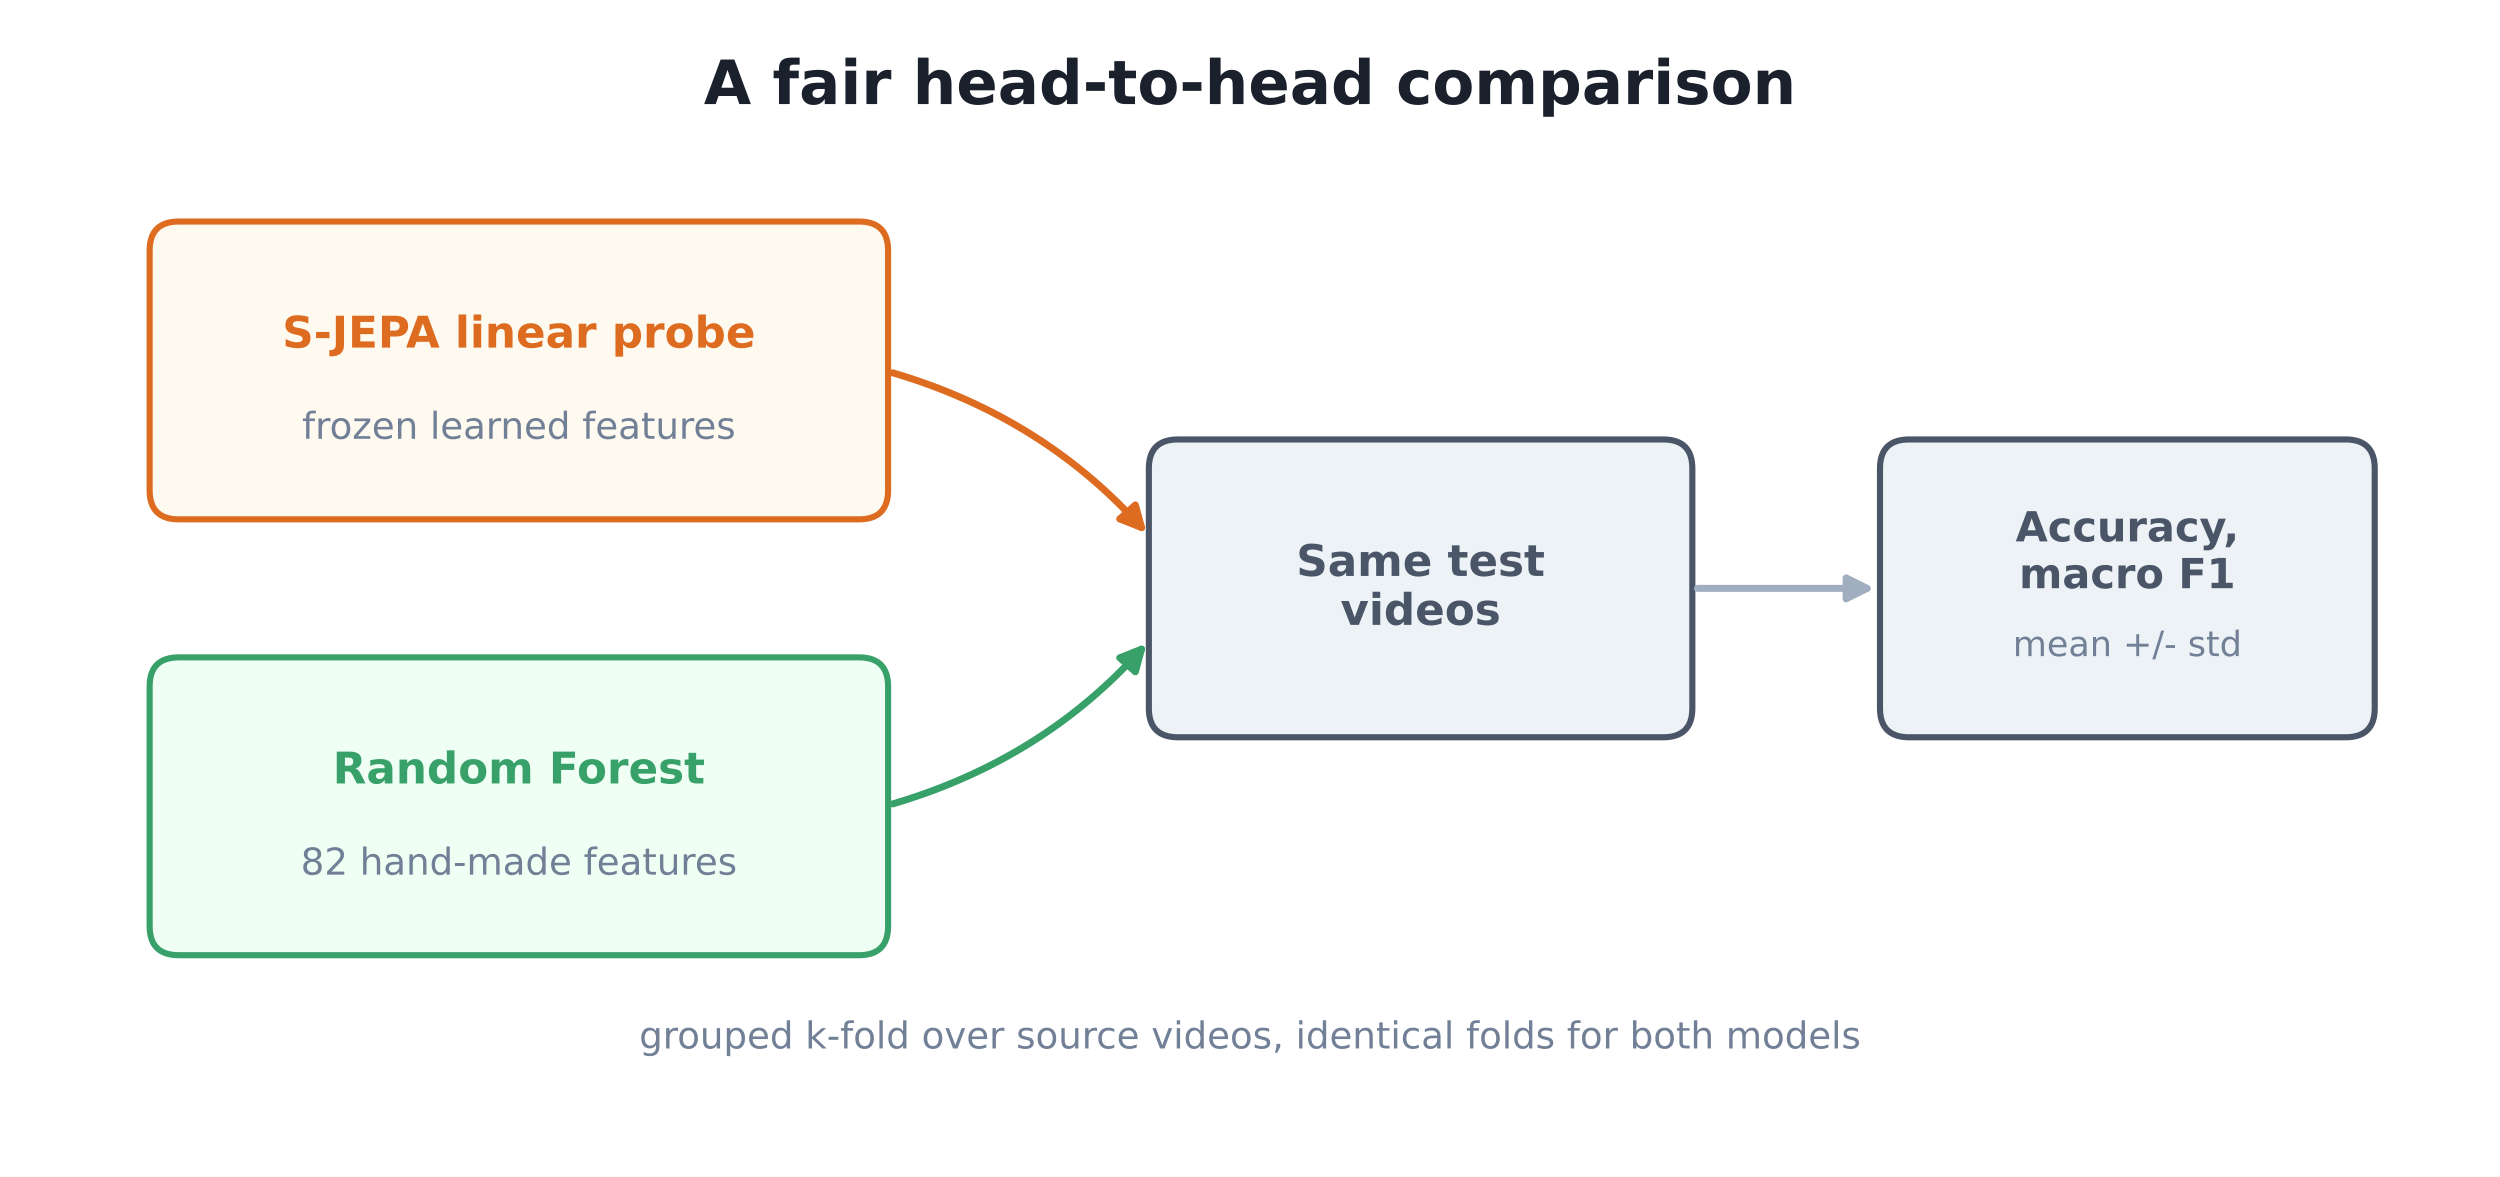
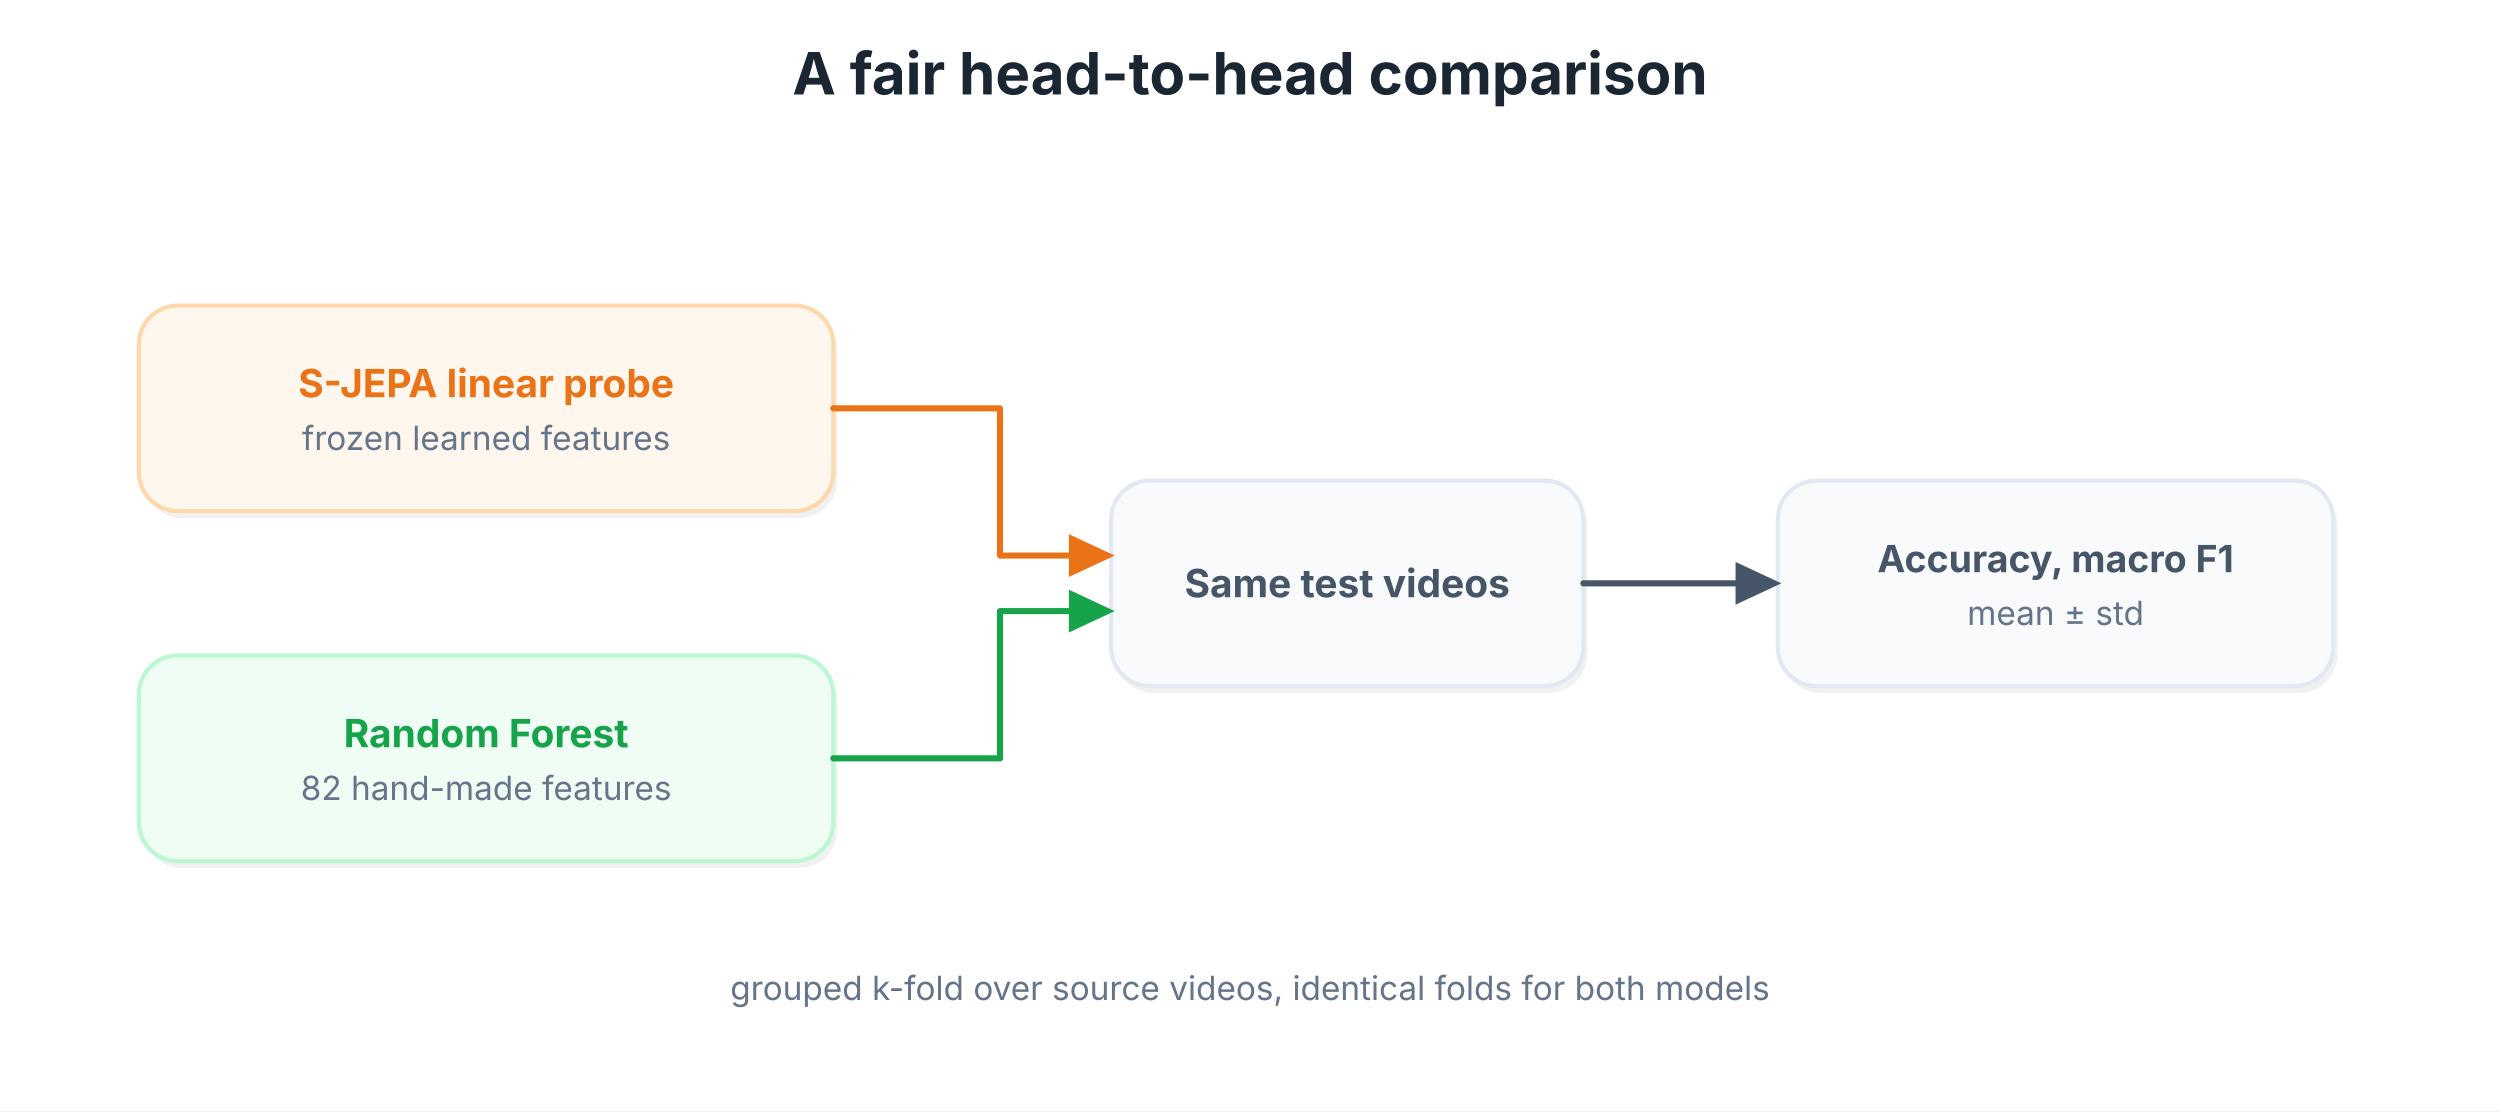
- <svg xmlns="http://www.w3.org/2000/svg" width="572.4pt" height="269.424pt" viewBox="0 0 572.4 269.424" version="1.1">
+ <svg xmlns="http://www.w3.org/2000/svg" width="900" height="400" viewBox="0 0 900 400">
+   <rect width="900" height="400" fill="#ffffff" />
  <defs>
-     <style type="text/css">*{stroke-linejoin: round; stroke-linecap: butt}</style>
+     <marker id="arrow" markerWidth="9" markerHeight="9" refX="6.5" refY="4" orient="auto">
+       <path d="M0.5,0.5 L8,4 L0.5,7.5 z" fill="#94a3b8" />
+     </marker>
+     <marker id="arrowBlue" markerWidth="9" markerHeight="9" refX="6.5" refY="4" orient="auto">
+       <path d="M0.5,0.5 L8,4 L0.5,7.5 z" fill="#2563eb" />
+     </marker>
+     <marker id="arrowOrange" markerWidth="9" markerHeight="9" refX="6.5" refY="4" orient="auto">
+       <path d="M0.5,0.5 L8,4 L0.5,7.5 z" fill="#ea7317" />
+     </marker>
+     <marker id="arrowGreen" markerWidth="9" markerHeight="9" refX="6.5" refY="4" orient="auto">
+       <path d="M0.5,0.5 L8,4 L0.5,7.5 z" fill="#16a34a" />
+     </marker>
+     <marker id="arrowSlate" markerWidth="9" markerHeight="9" refX="6.5" refY="4" orient="auto">
+       <path d="M0.5,0.5 L8,4 L0.5,7.5 z" fill="#475569" />
+     </marker>
+     <marker id="arrowMute" markerWidth="9" markerHeight="9" refX="6.5" refY="4" orient="auto">
+       <path d="M0.5,0.5 L8,4 L0.5,7.5 z" fill="#64748b" />
+     </marker>
+     <marker id="arrowPurple" markerWidth="9" markerHeight="9" refX="6.5" refY="4" orient="auto">
+       <path d="M0.5,0.5 L8,4 L0.5,7.5 z" fill="#7c3aed" />
+     </marker>
  </defs>
-   <g id="figure_1">
-     <g id="patch_1">
-       <path d="M 0 269.424  L 572.4 269.424  L 572.4 0  L 0 0  z " style="fill: #ffffff" />
-     </g>
-     <g id="axes_1">
-       <g id="patch_2">
-         <path d="M 40.959 118.912  L 196.641 118.912  Q 203.337 118.912 203.337 112.259  L 203.337 57.373  Q 203.337 50.72 196.641 50.72  L 40.959 50.72  Q 34.263 50.72 34.263 57.373  L 34.263 112.259  Q 34.263 118.912 40.959 118.912  z " clip-path="url(#p6e94da9af9)" style="fill: #fffaf0; stroke: #dd6b20; stroke-width: 1.4; stroke-linejoin: miter" />
-       </g>
-       <g id="patch_3">
-         <path d="M 40.959 218.704  L 196.641 218.704  Q 203.337 218.704 203.337 212.051  L 203.337 157.165  Q 203.337 150.512 196.641 150.512  L 40.959 150.512  Q 34.263 150.512 34.263 157.165  L 34.263 212.051  Q 34.263 218.704 40.959 218.704  z " clip-path="url(#p6e94da9af9)" style="fill: #f0fff4; stroke: #38a169; stroke-width: 1.4; stroke-linejoin: miter" />
-       </g>
-       <g id="patch_4">
-         <path d="M 269.739 168.808  L 380.781 168.808  Q 387.477 168.808 387.477 162.155  L 387.477 107.269  Q 387.477 100.616 380.781 100.616  L 269.739 100.616  Q 263.043 100.616 263.043 107.269  L 263.043 162.155  Q 263.043 168.808 269.739 168.808  z " clip-path="url(#p6e94da9af9)" style="fill: #edf2f7; stroke: #4a5568; stroke-width: 1.4; stroke-linejoin: miter" />
-       </g>
-       <g id="patch_5">
-         <path d="M 437.139 168.808  L 537.021 168.808  Q 543.717 168.808 543.717 162.155  L 543.717 107.269  Q 543.717 100.616 537.021 100.616  L 437.139 100.616  Q 430.443 100.616 430.443 107.269  L 430.443 162.155  Q 430.443 168.808 437.139 168.808  z " clip-path="url(#p6e94da9af9)" style="fill: #edf2f7; stroke: #4a5568; stroke-width: 1.4; stroke-linejoin: miter" />
-       </g>
-       <g id="patch_6">
-         <path d="M 204.422 85.368  Q 238.711 95.487 261.364 120.791  " clip-path="url(#p6e94da9af9)" style="fill: none; stroke: #dd6b20; stroke-width: 1.6; stroke-linecap: round" />
-         <path d="M 259.95 115.614  L 261.364 120.791  L 256.374 118.815  z " clip-path="url(#p6e94da9af9)" style="fill: #dd6b20; stroke: #dd6b20; stroke-width: 1.6; stroke-linecap: round" />
-       </g>
-       <g id="patch_7">
-         <path d="M 204.422 184.056  Q 238.711 173.937 261.364 148.633  " clip-path="url(#p6e94da9af9)" style="fill: none; stroke: #38a169; stroke-width: 1.6; stroke-linecap: round" />
-         <path d="M 256.374 150.609  L 261.364 148.633  L 259.95 153.81  z " clip-path="url(#p6e94da9af9)" style="fill: #38a169; stroke: #38a169; stroke-width: 1.6; stroke-linecap: round" />
-       </g>
-       <g id="patch_8">
-         <path d="M 388.643 134.712  Q 408.961 134.712 427.49 134.712  " clip-path="url(#p6e94da9af9)" style="fill: none; stroke: #a0aec0; stroke-width: 1.6; stroke-linecap: round" />
-         <path d="M 422.69 132.312  L 427.49 134.712  L 422.69 137.112  z " clip-path="url(#p6e94da9af9)" style="fill: #a0aec0; stroke: #a0aec0; stroke-width: 1.6; stroke-linecap: round" />
-       </g>
-       <g id="text_1">
-         <text style="font-weight: 700; font-size: 14px; font-family: 'DejaVu Sans'; text-anchor: middle; fill: #1a202c" x="286.2" y="23.832" transform="rotate(-0 286.2 23.832)">A fair head-to-head comparison</text>
-       </g>
-       <g id="text_2">
-         <text style="font-weight: 700; font-size: 10px; font-family: 'DejaVu Sans'; text-anchor: middle; fill: #dd6b20" x="118.8" y="79.592" transform="rotate(-0 118.8 79.59202)">S-JEPA linear probe</text>
-       </g>
-       <g id="text_3">
-         <text style="font-size: 8.5px; font-family: 'DejaVu Sans'; text-anchor: middle; fill: #718096" x="118.8" y="100.467" transform="rotate(-0 118.8 100.4671)">frozen learned features</text>
-       </g>
-       <g id="text_4">
-         <text style="font-weight: 700; font-size: 10px; font-family: 'DejaVu Sans'; text-anchor: middle; fill: #38a169" x="118.8" y="179.384" transform="rotate(-0 118.8 179.384)">Random Forest</text>
-       </g>
-       <g id="text_5">
-         <text style="font-size: 8.5px; font-family: 'DejaVu Sans'; text-anchor: middle; fill: #718096" x="118.8" y="200.259" transform="rotate(-0 118.8 200.2591)">82 hand-made features</text>
-       </g>
-       <g id="text_6">
-         <text style="font-weight: 700; font-size: 10px; font-family: 'DejaVu Sans'; fill: #4a5568" transform="translate(296.7959 131.8725)">Same test</text>
-         <text style="font-weight: 700; font-size: 10px; font-family: 'DejaVu Sans'; fill: #4a5568" transform="translate(306.9053 143.0703)">videos</text>
-       </g>
-       <g id="text_7">
-         <text style="font-weight: 700; font-size: 9.5px; font-family: 'DejaVu Sans'; fill: #4a5568" transform="translate(461.4946 123.9569)">Accuracy,</text>
-         <text style="font-weight: 700; font-size: 9.5px; font-family: 'DejaVu Sans'; fill: #4a5568" transform="translate(462.2998 134.669)">macro F1</text>
-       </g>
-       <g id="text_8">
-         <text style="font-size: 8px; font-family: 'DejaVu Sans'; text-anchor: middle; fill: #718096" x="487.08" y="150.225" transform="rotate(-0 487.08 150.2251)">mean +/- std</text>
-       </g>
-       <g id="text_9">
-         <text style="font-size: 8.5px; font-family: 'DejaVu Sans'; text-anchor: middle; fill: #718096" x="286.2" y="240.048" transform="rotate(-0 286.2 240.048)">grouped k-fold over source videos, identical folds for both models</text>
-       </g>
-     </g>
-   </g>
-   <defs>
-     <clipPath id="p6e94da9af9">
-       <rect x="7.2" y="7.2" width="558" height="255.024" />
-     </clipPath>
-   </defs>
+   <text x="450.0" y="34" font-family="Inter, -apple-system, BlinkMacSystemFont, 'Segoe UI', Helvetica, Arial, sans-serif" font-size="21" fill="#1a2733" font-weight="700" text-anchor="middle">A fair head-to-head comparison</text>
+   <rect x="51.5" y="112.5" width="250" height="74" rx="14" fill="#0f172a" opacity="0.06" />
+   <rect x="50" y="110" width="250" height="74" rx="14" fill="#fff7ed" stroke="#fed7aa" stroke-width="1.5" />
+   <text x="175.0" y="143.0" font-family="Inter, -apple-system, BlinkMacSystemFont, 'Segoe UI', Helvetica, Arial, sans-serif" font-size="14" fill="#ea7317" font-weight="700" text-anchor="middle">S-JEPA linear probe</text>
+   <text x="175.0" y="162.0" font-family="Inter, -apple-system, BlinkMacSystemFont, 'Segoe UI', Helvetica, Arial, sans-serif" font-size="12" fill="#64748b" font-weight="400" text-anchor="middle">frozen learned features</text>
+   <rect x="51.5" y="238.5" width="250" height="74" rx="14" fill="#0f172a" opacity="0.06" />
+   <rect x="50" y="236" width="250" height="74" rx="14" fill="#f0fdf4" stroke="#bbf7d0" stroke-width="1.5" />
+   <text x="175.0" y="269.0" font-family="Inter, -apple-system, BlinkMacSystemFont, 'Segoe UI', Helvetica, Arial, sans-serif" font-size="14" fill="#16a34a" font-weight="700" text-anchor="middle">Random Forest</text>
+   <text x="175.0" y="288.0" font-family="Inter, -apple-system, BlinkMacSystemFont, 'Segoe UI', Helvetica, Arial, sans-serif" font-size="12" fill="#64748b" font-weight="400" text-anchor="middle">82 hand-made features</text>
+   <rect x="401.5" y="175.5" width="170" height="74" rx="14" fill="#0f172a" opacity="0.06" />
+   <rect x="400" y="173" width="170" height="74" rx="14" fill="#f8fafc" stroke="#e2e8f0" stroke-width="1.5" />
+   <text x="485.0" y="215.0" font-family="Inter, -apple-system, BlinkMacSystemFont, 'Segoe UI', Helvetica, Arial, sans-serif" font-size="14" fill="#475569" font-weight="700" text-anchor="middle">Same test videos</text>
+   <rect x="641.5" y="175.5" width="200" height="74" rx="14" fill="#0f172a" opacity="0.06" />
+   <rect x="640" y="173" width="200" height="74" rx="14" fill="#f8fafc" stroke="#e2e8f0" stroke-width="1.5" />
+   <text x="740.0" y="206.0" font-family="Inter, -apple-system, BlinkMacSystemFont, 'Segoe UI', Helvetica, Arial, sans-serif" font-size="13.5" fill="#475569" font-weight="700" text-anchor="middle">Accuracy, macro F1</text>
+   <text x="740.0" y="225.0" font-family="Inter, -apple-system, BlinkMacSystemFont, 'Segoe UI', Helvetica, Arial, sans-serif" font-size="12" fill="#64748b" font-weight="400" text-anchor="middle">mean ± std</text>
+   <path d="M 300 147 H 360 V 200 H 398" fill="none" stroke="#ea7317" stroke-width="2.2" stroke-linecap="round" stroke-linejoin="round" marker-end="url(#arrowOrange)" />
+   <path d="M 300 273 H 360 V 220 H 398" fill="none" stroke="#16a34a" stroke-width="2.2" stroke-linecap="round" stroke-linejoin="round" marker-end="url(#arrowGreen)" />
+   <path d="M 570 210 H 638" fill="none" stroke="#475569" stroke-width="2.2" stroke-linecap="round" stroke-linejoin="round" marker-end="url(#arrowSlate)" />
+   <text x="450.0" y="360" font-family="Inter, -apple-system, BlinkMacSystemFont, 'Segoe UI', Helvetica, Arial, sans-serif" font-size="12" fill="#64748b" font-weight="400" text-anchor="middle">grouped k-fold over source videos, identical folds for both models</text>
</svg>
